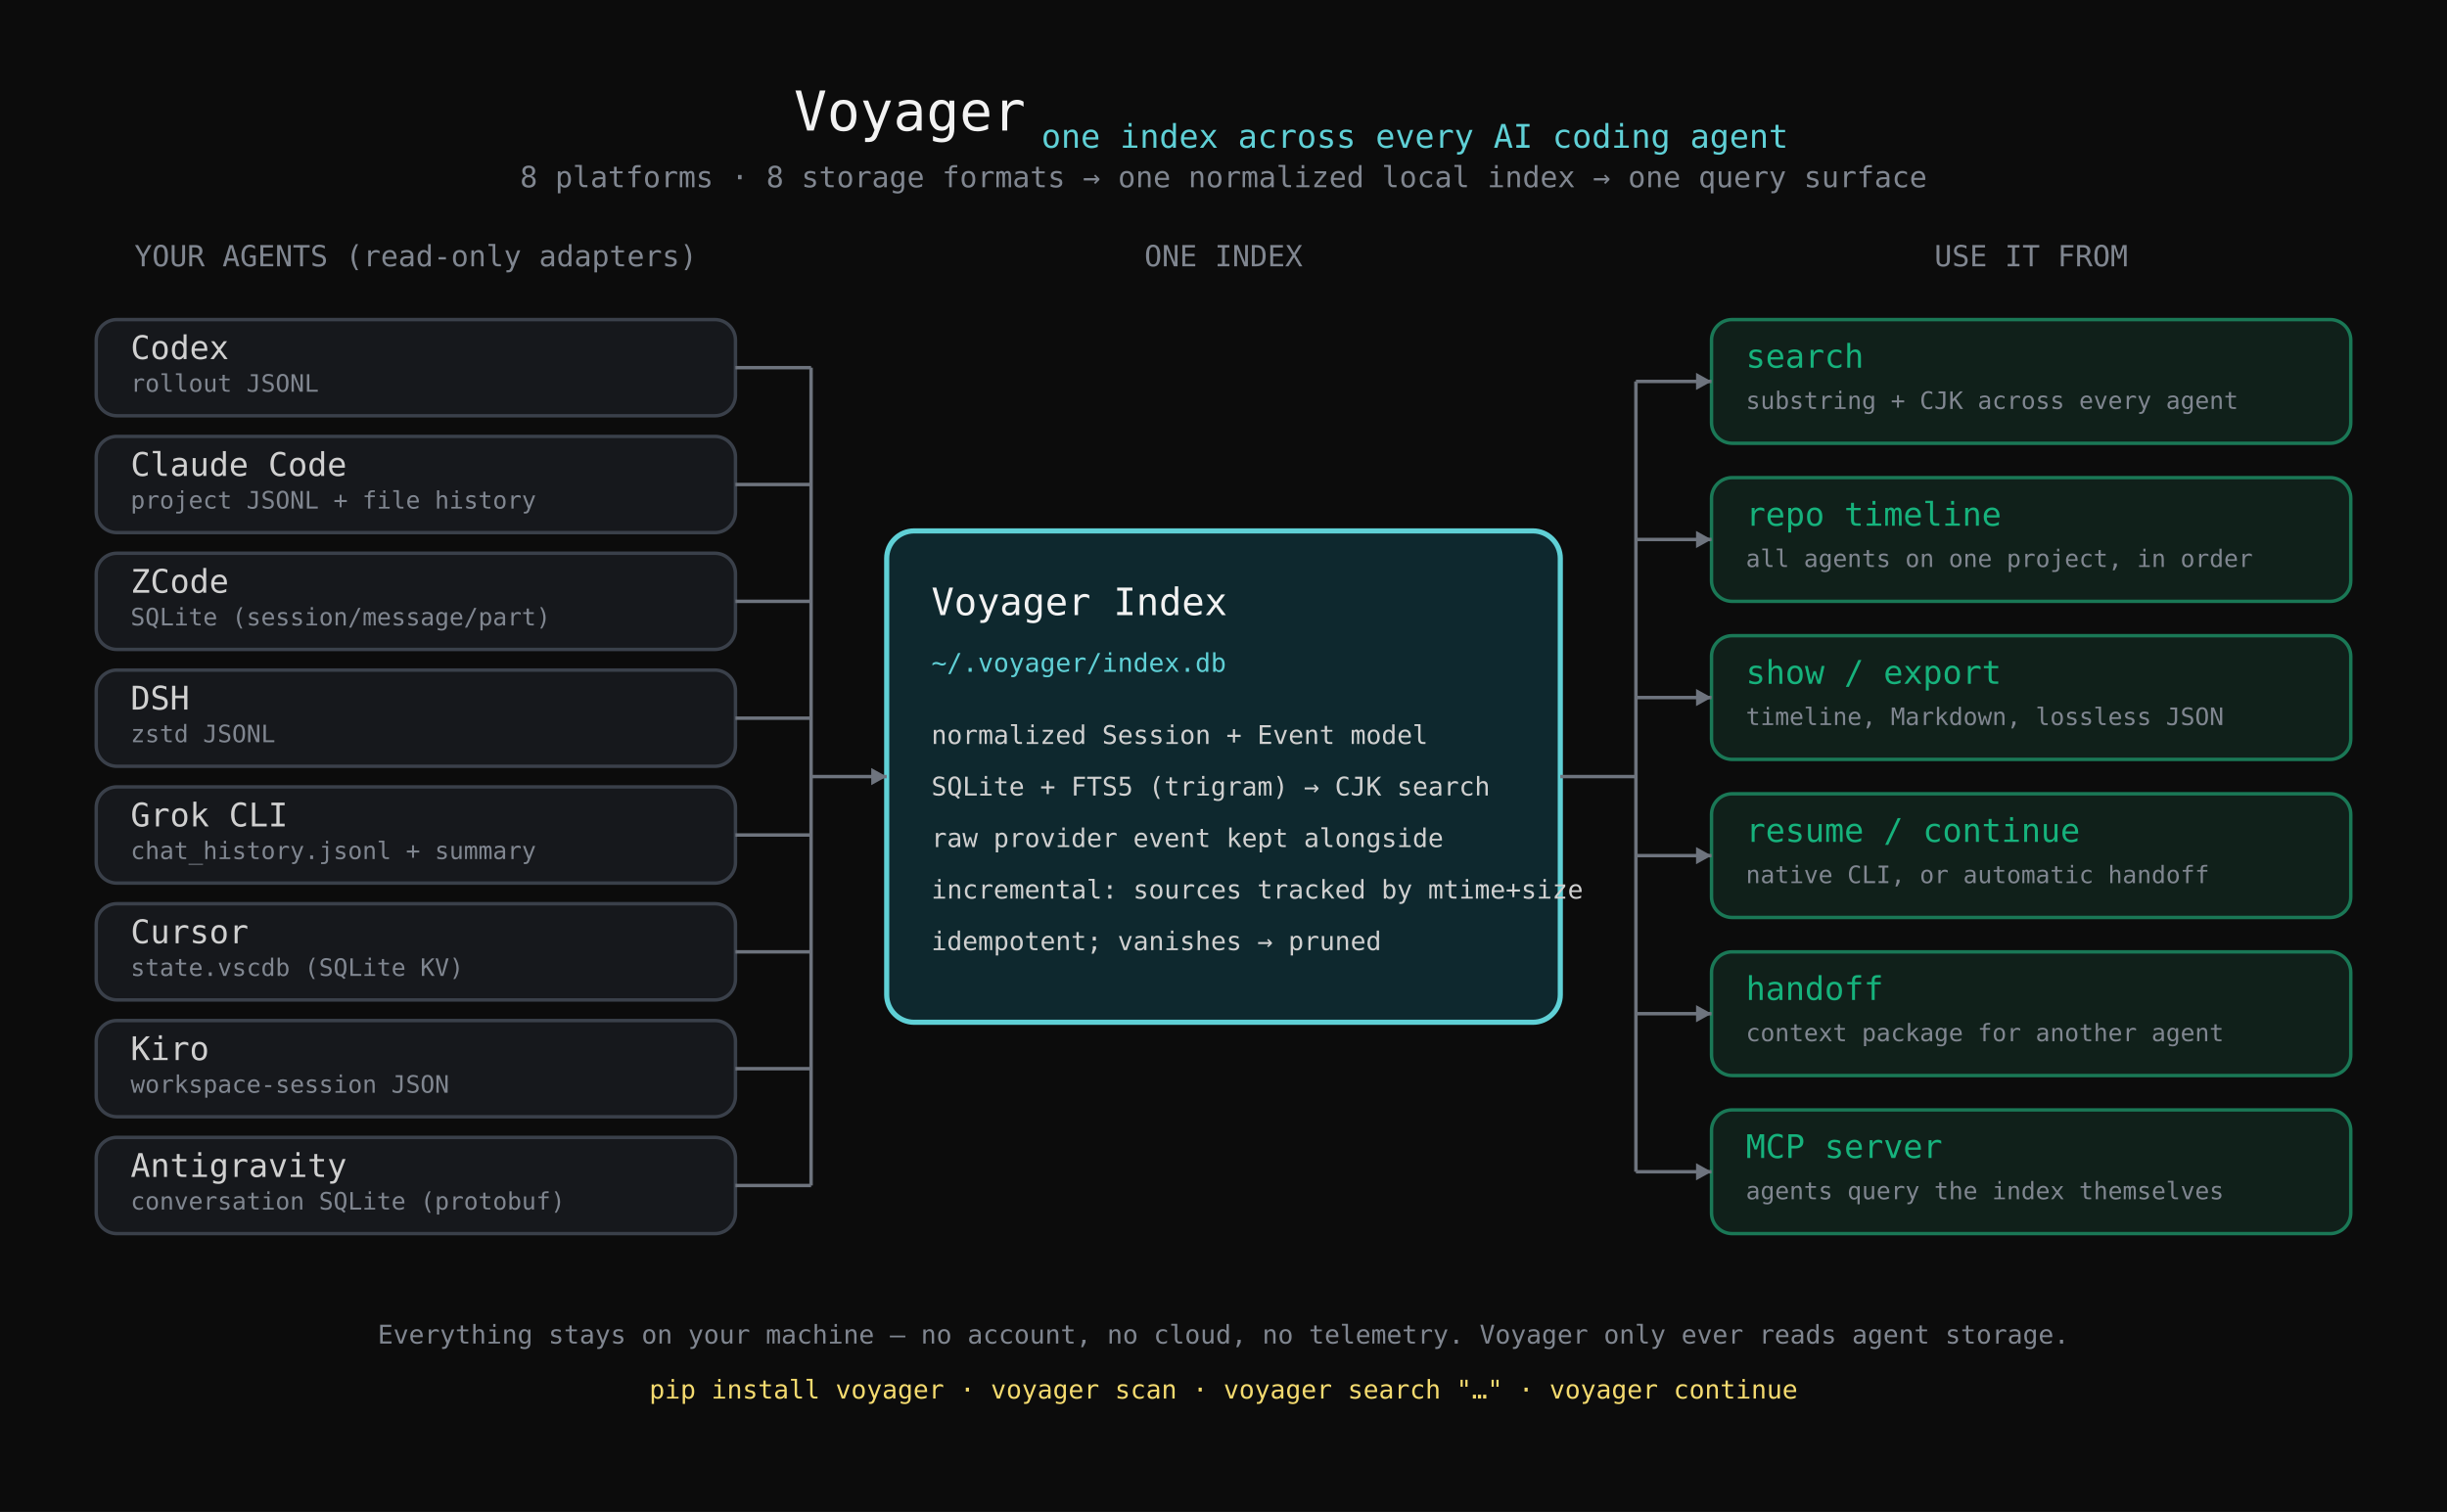
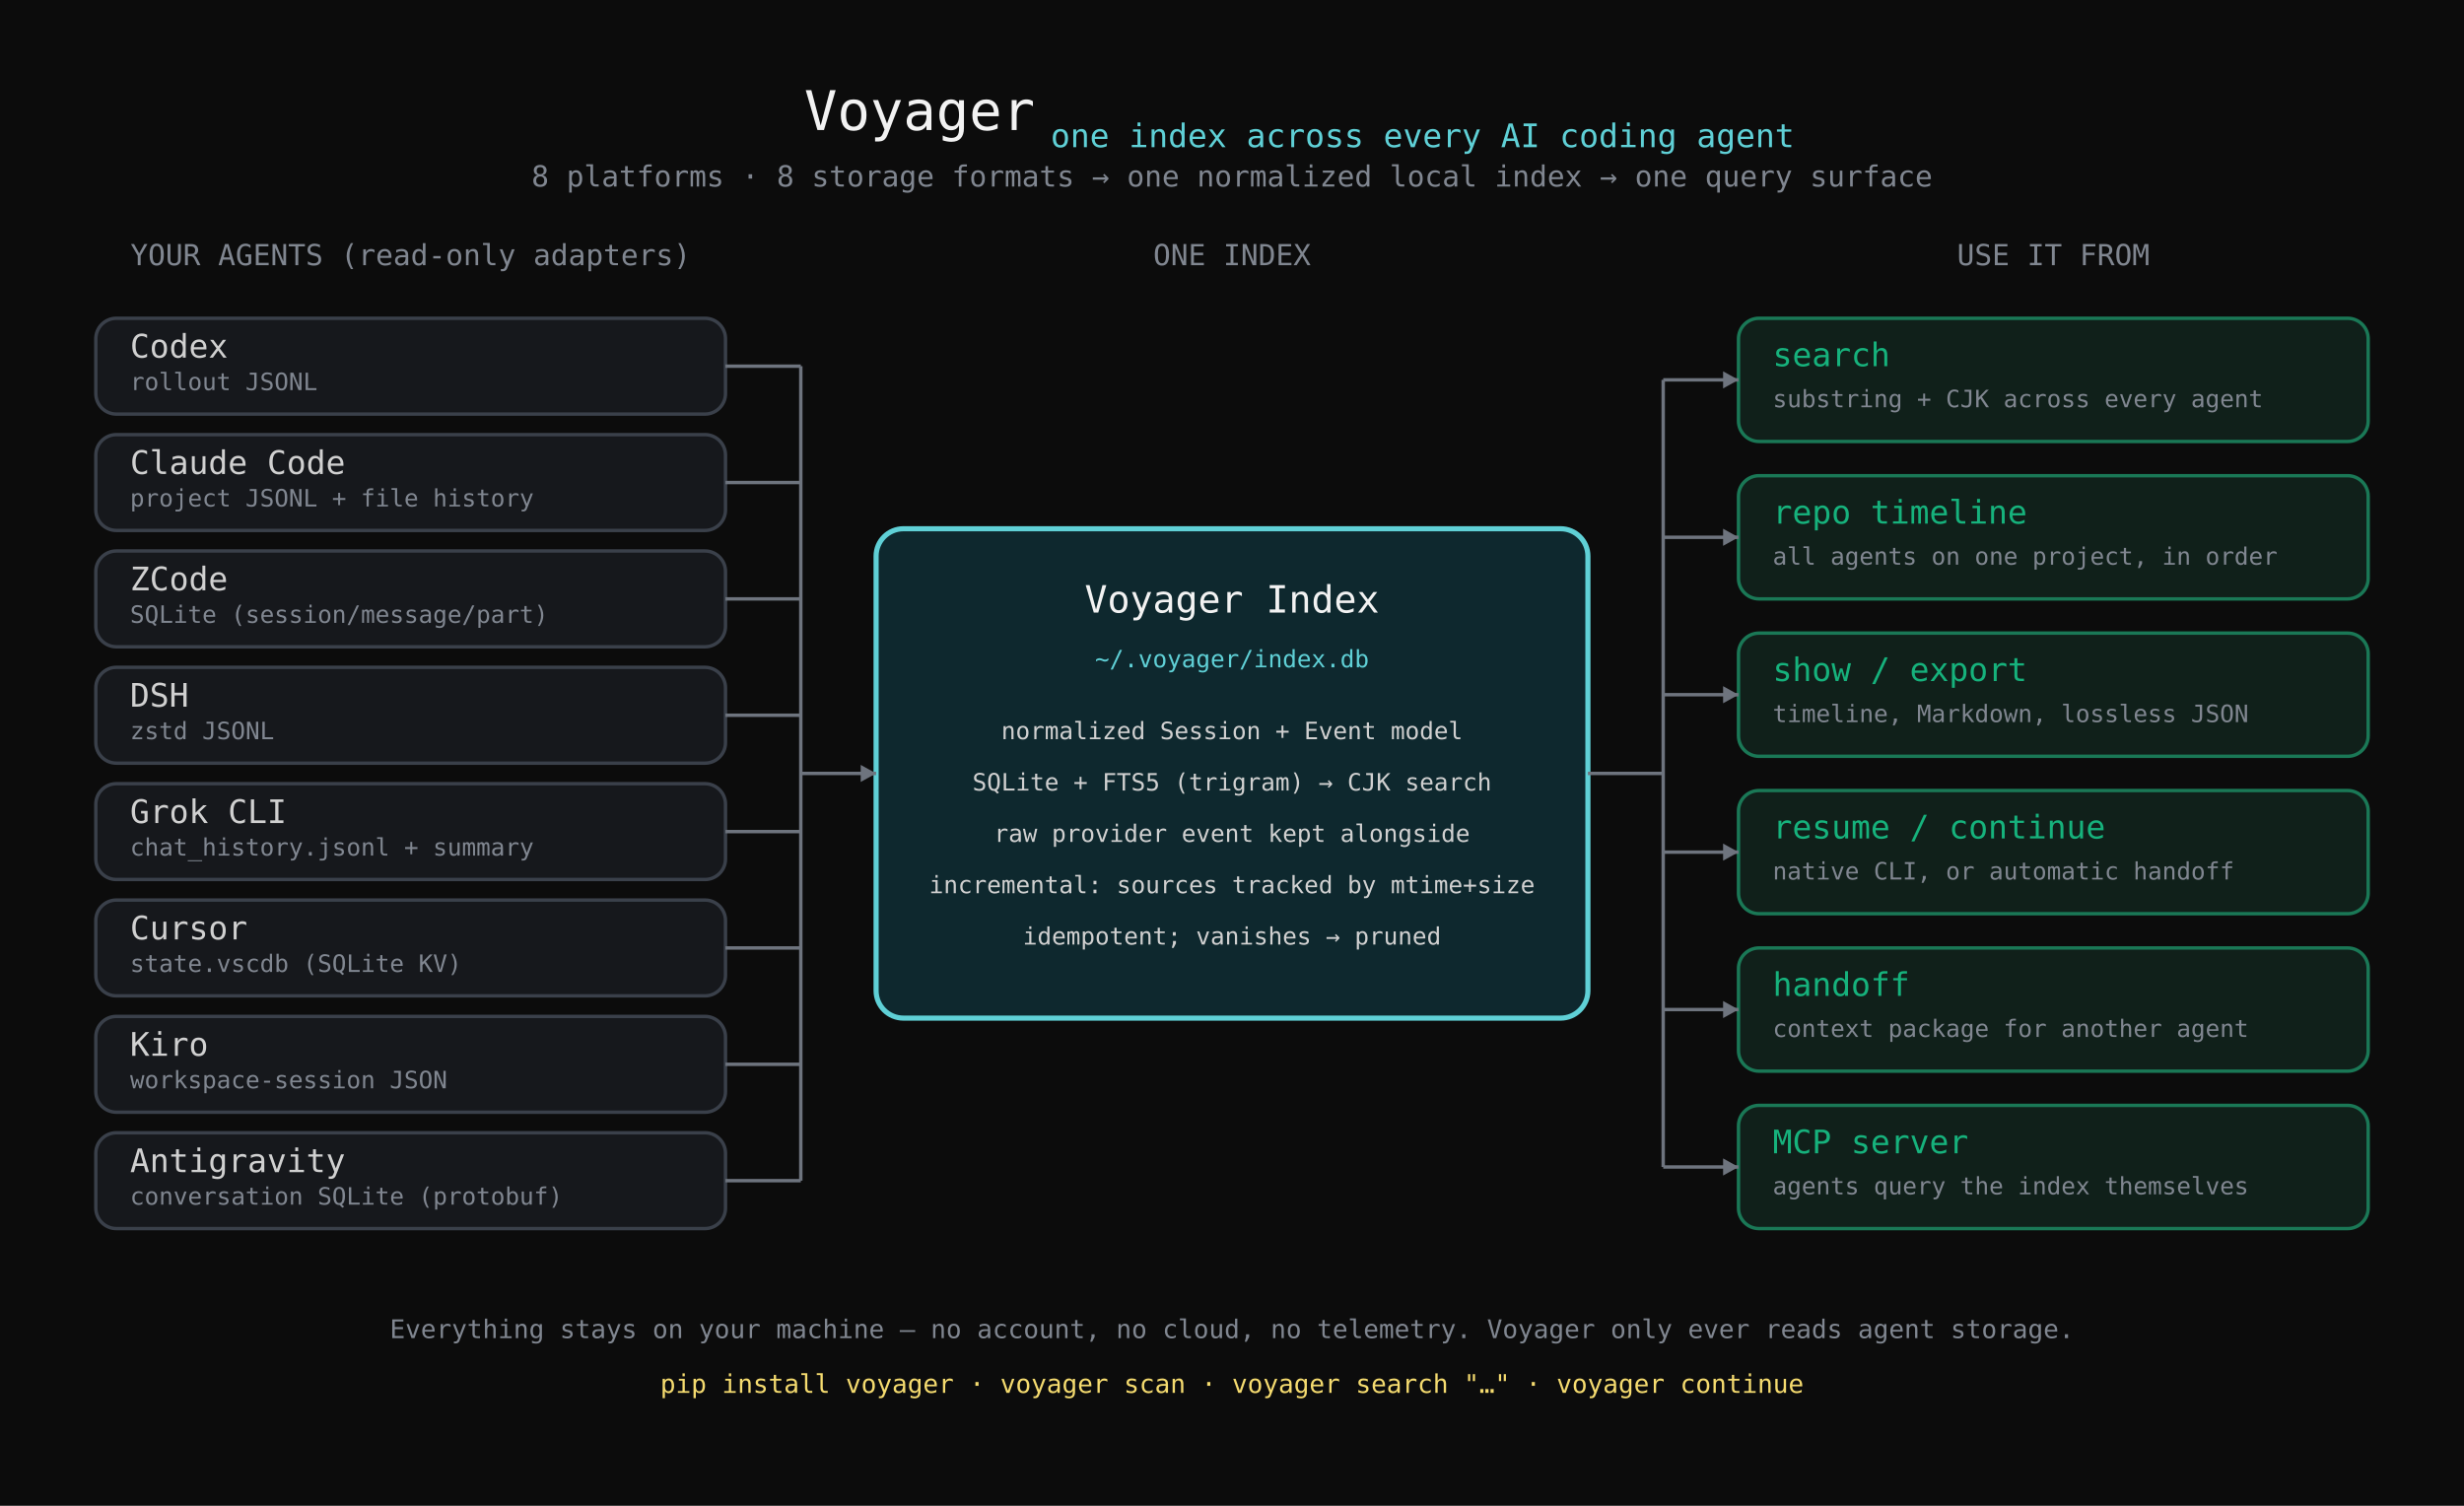
- <svg xmlns="http://www.w3.org/2000/svg" width="1424" height="880" viewBox="0 0 1424 880" shape-rendering="geometricPrecision">
-   <rect width="1424" height="880" fill="#0c0c0c" />
-   <text x="462.0" y="76" font-family="Consolas, 'DejaVu Sans Mono', Menlo, 'Courier New', monospace" font-size="32" text-anchor="start" fill="#f2f2f2">Voyager</text>
-   <text x="606.0" y="86" font-family="Consolas, 'DejaVu Sans Mono', Menlo, 'Courier New', monospace" font-size="19" text-anchor="start" fill="#5fd0d6">one index across every AI coding agent</text>
-   <text x="712.0" y="109" font-family="Consolas, 'DejaVu Sans Mono', Menlo, 'Courier New', monospace" font-size="17" text-anchor="middle" fill="#808690">8 platforms · 8 storage formats  →  one normalized local index  →  one query surface</text>
-   <text x="242.0" y="155" font-family="Consolas, 'DejaVu Sans Mono', Menlo, 'Courier New', monospace" font-size="17" text-anchor="middle" fill="#808690">YOUR AGENTS  (read-only adapters)</text>
-   <text x="712.0" y="155" font-family="Consolas, 'DejaVu Sans Mono', Menlo, 'Courier New', monospace" font-size="17" text-anchor="middle" fill="#808690">ONE INDEX</text>
-   <text x="1182.0" y="155" font-family="Consolas, 'DejaVu Sans Mono', Menlo, 'Courier New', monospace" font-size="17" text-anchor="middle" fill="#808690">USE IT FROM</text>
-   <rect x="56" y="186" width="372" height="56" rx="12" fill="#16181c" stroke="#3a404a" stroke-width="2" />
+ <svg xmlns="http://www.w3.org/2000/svg" width="1440" height="880" viewBox="0 0 1440 880" shape-rendering="geometricPrecision">
+   <rect width="1440" height="880" fill="#0c0c0c" />
+   <text x="470.0" y="76" font-family="Consolas, 'DejaVu Sans Mono', Menlo, 'Courier New', monospace" font-size="32" text-anchor="start" fill="#f2f2f2">Voyager</text>
+   <text x="614.0" y="86" font-family="Consolas, 'DejaVu Sans Mono', Menlo, 'Courier New', monospace" font-size="19" text-anchor="start" fill="#5fd0d6">one index across every AI coding agent</text>
+   <text x="720.0" y="109" font-family="Consolas, 'DejaVu Sans Mono', Menlo, 'Courier New', monospace" font-size="17" text-anchor="middle" fill="#808690">8 platforms · 8 storage formats  →  one normalized local index  →  one query surface</text>
+   <text x="240.0" y="155" font-family="Consolas, 'DejaVu Sans Mono', Menlo, 'Courier New', monospace" font-size="17" text-anchor="middle" fill="#808690">YOUR AGENTS  (read-only adapters)</text>
+   <text x="720.0" y="155" font-family="Consolas, 'DejaVu Sans Mono', Menlo, 'Courier New', monospace" font-size="17" text-anchor="middle" fill="#808690">ONE INDEX</text>
+   <text x="1200.0" y="155" font-family="Consolas, 'DejaVu Sans Mono', Menlo, 'Courier New', monospace" font-size="17" text-anchor="middle" fill="#808690">USE IT FROM</text>
+   <rect x="56" y="186" width="368" height="56" rx="12" fill="#16181c" stroke="#3a404a" stroke-width="2" />
  <text x="76" y="209" font-family="Consolas, 'DejaVu Sans Mono', Menlo, 'Courier New', monospace" font-size="19" text-anchor="start" fill="#d0d0d0">Codex</text>
  <text x="76" y="228" font-family="Consolas, 'DejaVu Sans Mono', Menlo, 'Courier New', monospace" font-size="14" text-anchor="start" fill="#808690">rollout JSONL</text>
-   <rect x="56" y="254" width="372" height="56" rx="12" fill="#16181c" stroke="#3a404a" stroke-width="2" />
+   <rect x="56" y="254" width="368" height="56" rx="12" fill="#16181c" stroke="#3a404a" stroke-width="2" />
  <text x="76" y="277" font-family="Consolas, 'DejaVu Sans Mono', Menlo, 'Courier New', monospace" font-size="19" text-anchor="start" fill="#d0d0d0">Claude Code</text>
  <text x="76" y="296" font-family="Consolas, 'DejaVu Sans Mono', Menlo, 'Courier New', monospace" font-size="14" text-anchor="start" fill="#808690">project JSONL + file history</text>
-   <rect x="56" y="322" width="372" height="56" rx="12" fill="#16181c" stroke="#3a404a" stroke-width="2" />
+   <rect x="56" y="322" width="368" height="56" rx="12" fill="#16181c" stroke="#3a404a" stroke-width="2" />
  <text x="76" y="345" font-family="Consolas, 'DejaVu Sans Mono', Menlo, 'Courier New', monospace" font-size="19" text-anchor="start" fill="#d0d0d0">ZCode</text>
  <text x="76" y="364" font-family="Consolas, 'DejaVu Sans Mono', Menlo, 'Courier New', monospace" font-size="14" text-anchor="start" fill="#808690">SQLite (session/message/part)</text>
-   <rect x="56" y="390" width="372" height="56" rx="12" fill="#16181c" stroke="#3a404a" stroke-width="2" />
+   <rect x="56" y="390" width="368" height="56" rx="12" fill="#16181c" stroke="#3a404a" stroke-width="2" />
  <text x="76" y="413" font-family="Consolas, 'DejaVu Sans Mono', Menlo, 'Courier New', monospace" font-size="19" text-anchor="start" fill="#d0d0d0">DSH</text>
  <text x="76" y="432" font-family="Consolas, 'DejaVu Sans Mono', Menlo, 'Courier New', monospace" font-size="14" text-anchor="start" fill="#808690">zstd JSONL</text>
-   <rect x="56" y="458" width="372" height="56" rx="12" fill="#16181c" stroke="#3a404a" stroke-width="2" />
+   <rect x="56" y="458" width="368" height="56" rx="12" fill="#16181c" stroke="#3a404a" stroke-width="2" />
  <text x="76" y="481" font-family="Consolas, 'DejaVu Sans Mono', Menlo, 'Courier New', monospace" font-size="19" text-anchor="start" fill="#d0d0d0">Grok CLI</text>
  <text x="76" y="500" font-family="Consolas, 'DejaVu Sans Mono', Menlo, 'Courier New', monospace" font-size="14" text-anchor="start" fill="#808690">chat_history.jsonl + summary</text>
-   <rect x="56" y="526" width="372" height="56" rx="12" fill="#16181c" stroke="#3a404a" stroke-width="2" />
+   <rect x="56" y="526" width="368" height="56" rx="12" fill="#16181c" stroke="#3a404a" stroke-width="2" />
  <text x="76" y="549" font-family="Consolas, 'DejaVu Sans Mono', Menlo, 'Courier New', monospace" font-size="19" text-anchor="start" fill="#d0d0d0">Cursor</text>
  <text x="76" y="568" font-family="Consolas, 'DejaVu Sans Mono', Menlo, 'Courier New', monospace" font-size="14" text-anchor="start" fill="#808690">state.vscdb (SQLite KV)</text>
-   <rect x="56" y="594" width="372" height="56" rx="12" fill="#16181c" stroke="#3a404a" stroke-width="2" />
+   <rect x="56" y="594" width="368" height="56" rx="12" fill="#16181c" stroke="#3a404a" stroke-width="2" />
  <text x="76" y="617" font-family="Consolas, 'DejaVu Sans Mono', Menlo, 'Courier New', monospace" font-size="19" text-anchor="start" fill="#d0d0d0">Kiro</text>
  <text x="76" y="636" font-family="Consolas, 'DejaVu Sans Mono', Menlo, 'Courier New', monospace" font-size="14" text-anchor="start" fill="#808690">workspace-session JSON</text>
-   <rect x="56" y="662" width="372" height="56" rx="12" fill="#16181c" stroke="#3a404a" stroke-width="2" />
+   <rect x="56" y="662" width="368" height="56" rx="12" fill="#16181c" stroke="#3a404a" stroke-width="2" />
  <text x="76" y="685" font-family="Consolas, 'DejaVu Sans Mono', Menlo, 'Courier New', monospace" font-size="19" text-anchor="start" fill="#d0d0d0">Antigravity</text>
  <text x="76" y="704" font-family="Consolas, 'DejaVu Sans Mono', Menlo, 'Courier New', monospace" font-size="14" text-anchor="start" fill="#808690">conversation SQLite (protobuf)</text>
-   <rect x="516" y="309" width="392" height="286" rx="16" fill="#0e282e" stroke="#5fd0d6" stroke-width="3" />
-   <text x="542" y="358" font-family="Consolas, 'DejaVu Sans Mono', Menlo, 'Courier New', monospace" font-size="22" text-anchor="start" fill="#f2f2f2">Voyager Index</text>
-   <text x="542" y="391" font-family="Consolas, 'DejaVu Sans Mono', Menlo, 'Courier New', monospace" font-size="15" text-anchor="start" fill="#5fd0d6">~/.voyager/index.db</text>
-   <text x="542" y="433" font-family="Consolas, 'DejaVu Sans Mono', Menlo, 'Courier New', monospace" font-size="15" text-anchor="start" fill="#d0d0d0">normalized Session + Event model</text>
-   <text x="542" y="463" font-family="Consolas, 'DejaVu Sans Mono', Menlo, 'Courier New', monospace" font-size="15" text-anchor="start" fill="#d0d0d0">SQLite + FTS5 (trigram) → CJK search</text>
-   <text x="542" y="493" font-family="Consolas, 'DejaVu Sans Mono', Menlo, 'Courier New', monospace" font-size="15" text-anchor="start" fill="#d0d0d0">raw provider event kept alongside</text>
-   <text x="542" y="523" font-family="Consolas, 'DejaVu Sans Mono', Menlo, 'Courier New', monospace" font-size="15" text-anchor="start" fill="#d0d0d0">incremental: sources tracked by mtime+size</text>
-   <text x="542" y="553" font-family="Consolas, 'DejaVu Sans Mono', Menlo, 'Courier New', monospace" font-size="15" text-anchor="start" fill="#d0d0d0">idempotent; vanishes → pruned</text>
-   <rect x="996" y="186" width="372" height="72" rx="12" fill="#10201a" stroke="#1a7856" stroke-width="2" />
-   <text x="1016" y="214" font-family="Consolas, 'DejaVu Sans Mono', Menlo, 'Courier New', monospace" font-size="19" text-anchor="start" fill="#16b27c">search</text>
-   <text x="1016" y="238" font-family="Consolas, 'DejaVu Sans Mono', Menlo, 'Courier New', monospace" font-size="14" text-anchor="start" fill="#808690">substring + CJK across every agent</text>
-   <rect x="996" y="278" width="372" height="72" rx="12" fill="#10201a" stroke="#1a7856" stroke-width="2" />
-   <text x="1016" y="306" font-family="Consolas, 'DejaVu Sans Mono', Menlo, 'Courier New', monospace" font-size="19" text-anchor="start" fill="#16b27c">repo timeline</text>
-   <text x="1016" y="330" font-family="Consolas, 'DejaVu Sans Mono', Menlo, 'Courier New', monospace" font-size="14" text-anchor="start" fill="#808690">all agents on one project, in order</text>
-   <rect x="996" y="370" width="372" height="72" rx="12" fill="#10201a" stroke="#1a7856" stroke-width="2" />
-   <text x="1016" y="398" font-family="Consolas, 'DejaVu Sans Mono', Menlo, 'Courier New', monospace" font-size="19" text-anchor="start" fill="#16b27c">show / export</text>
-   <text x="1016" y="422" font-family="Consolas, 'DejaVu Sans Mono', Menlo, 'Courier New', monospace" font-size="14" text-anchor="start" fill="#808690">timeline, Markdown, lossless JSON</text>
-   <rect x="996" y="462" width="372" height="72" rx="12" fill="#10201a" stroke="#1a7856" stroke-width="2" />
-   <text x="1016" y="490" font-family="Consolas, 'DejaVu Sans Mono', Menlo, 'Courier New', monospace" font-size="19" text-anchor="start" fill="#16b27c">resume / continue</text>
-   <text x="1016" y="514" font-family="Consolas, 'DejaVu Sans Mono', Menlo, 'Courier New', monospace" font-size="14" text-anchor="start" fill="#808690">native CLI, or automatic handoff</text>
-   <rect x="996" y="554" width="372" height="72" rx="12" fill="#10201a" stroke="#1a7856" stroke-width="2" />
-   <text x="1016" y="582" font-family="Consolas, 'DejaVu Sans Mono', Menlo, 'Courier New', monospace" font-size="19" text-anchor="start" fill="#16b27c">handoff</text>
-   <text x="1016" y="606" font-family="Consolas, 'DejaVu Sans Mono', Menlo, 'Courier New', monospace" font-size="14" text-anchor="start" fill="#808690">context package for another agent</text>
-   <rect x="996" y="646" width="372" height="72" rx="12" fill="#10201a" stroke="#1a7856" stroke-width="2" />
-   <text x="1016" y="674" font-family="Consolas, 'DejaVu Sans Mono', Menlo, 'Courier New', monospace" font-size="19" text-anchor="start" fill="#16b27c">MCP server</text>
-   <text x="1016" y="698" font-family="Consolas, 'DejaVu Sans Mono', Menlo, 'Courier New', monospace" font-size="14" text-anchor="start" fill="#808690">agents query the index themselves</text>
-   <line x1="472" y1="214" x2="472" y2="690" stroke="#6e747e" stroke-width="2" />
-   <line x1="428" y1="214" x2="472" y2="214" stroke="#6e747e" stroke-width="2" />
-   <line x1="428" y1="282" x2="472" y2="282" stroke="#6e747e" stroke-width="2" />
-   <line x1="428" y1="350" x2="472" y2="350" stroke="#6e747e" stroke-width="2" />
-   <line x1="428" y1="418" x2="472" y2="418" stroke="#6e747e" stroke-width="2" />
-   <line x1="428" y1="486" x2="472" y2="486" stroke="#6e747e" stroke-width="2" />
-   <line x1="428" y1="554" x2="472" y2="554" stroke="#6e747e" stroke-width="2" />
-   <line x1="428" y1="622" x2="472" y2="622" stroke="#6e747e" stroke-width="2" />
-   <line x1="428" y1="690" x2="472" y2="690" stroke="#6e747e" stroke-width="2" />
-   <line x1="472" y1="452" x2="516" y2="452" stroke="#6e747e" stroke-width="2" />
-   <polygon points="516,452 507,447 507,457" fill="#6e747e" />
-   <line x1="952" y1="222" x2="952" y2="682" stroke="#6e747e" stroke-width="2" />
-   <line x1="908" y1="452" x2="952" y2="452" stroke="#6e747e" stroke-width="2" />
-   <line x1="952" y1="222" x2="996" y2="222" stroke="#6e747e" stroke-width="2" />
-   <polygon points="996,222 987,217 987,227" fill="#6e747e" />
-   <line x1="952" y1="314" x2="996" y2="314" stroke="#6e747e" stroke-width="2" />
-   <polygon points="996,314 987,309 987,319" fill="#6e747e" />
-   <line x1="952" y1="406" x2="996" y2="406" stroke="#6e747e" stroke-width="2" />
-   <polygon points="996,406 987,401 987,411" fill="#6e747e" />
-   <line x1="952" y1="498" x2="996" y2="498" stroke="#6e747e" stroke-width="2" />
-   <polygon points="996,498 987,493 987,503" fill="#6e747e" />
-   <line x1="952" y1="590" x2="996" y2="590" stroke="#6e747e" stroke-width="2" />
-   <polygon points="996,590 987,585 987,595" fill="#6e747e" />
-   <line x1="952" y1="682" x2="996" y2="682" stroke="#6e747e" stroke-width="2" />
-   <polygon points="996,682 987,677 987,687" fill="#6e747e" />
-   <text x="712.0" y="782" font-family="Consolas, 'DejaVu Sans Mono', Menlo, 'Courier New', monospace" font-size="15" text-anchor="middle" fill="#808690">Everything stays on your machine — no account, no cloud, no telemetry. Voyager only ever reads agent storage.</text>
-   <text x="712.0" y="814" font-family="Consolas, 'DejaVu Sans Mono', Menlo, 'Courier New', monospace" font-size="15" text-anchor="middle" fill="#f5db6f">pip install voyager  ·  voyager scan  ·  voyager search "…"  ·  voyager continue</text>
+   <rect x="512" y="309" width="416" height="286" rx="16" fill="#0e282e" stroke="#5fd0d6" stroke-width="3" />
+   <text x="720.0" y="358" font-family="Consolas, 'DejaVu Sans Mono', Menlo, 'Courier New', monospace" font-size="22" text-anchor="middle" fill="#f2f2f2">Voyager Index</text>
+   <text x="720.0" y="390" font-family="Consolas, 'DejaVu Sans Mono', Menlo, 'Courier New', monospace" font-size="14" text-anchor="middle" fill="#5fd0d6">~/.voyager/index.db</text>
+   <text x="720.0" y="432" font-family="Consolas, 'DejaVu Sans Mono', Menlo, 'Courier New', monospace" font-size="14" text-anchor="middle" fill="#d0d0d0">normalized Session + Event model</text>
+   <text x="720.0" y="462" font-family="Consolas, 'DejaVu Sans Mono', Menlo, 'Courier New', monospace" font-size="14" text-anchor="middle" fill="#d0d0d0">SQLite + FTS5 (trigram) → CJK search</text>
+   <text x="720.0" y="492" font-family="Consolas, 'DejaVu Sans Mono', Menlo, 'Courier New', monospace" font-size="14" text-anchor="middle" fill="#d0d0d0">raw provider event kept alongside</text>
+   <text x="720.0" y="522" font-family="Consolas, 'DejaVu Sans Mono', Menlo, 'Courier New', monospace" font-size="14" text-anchor="middle" fill="#d0d0d0">incremental: sources tracked by mtime+size</text>
+   <text x="720.0" y="552" font-family="Consolas, 'DejaVu Sans Mono', Menlo, 'Courier New', monospace" font-size="14" text-anchor="middle" fill="#d0d0d0">idempotent; vanishes → pruned</text>
+   <rect x="1016" y="186" width="368" height="72" rx="12" fill="#10201a" stroke="#1a7856" stroke-width="2" />
+   <text x="1036" y="214" font-family="Consolas, 'DejaVu Sans Mono', Menlo, 'Courier New', monospace" font-size="19" text-anchor="start" fill="#16b27c">search</text>
+   <text x="1036" y="238" font-family="Consolas, 'DejaVu Sans Mono', Menlo, 'Courier New', monospace" font-size="14" text-anchor="start" fill="#808690">substring + CJK across every agent</text>
+   <rect x="1016" y="278" width="368" height="72" rx="12" fill="#10201a" stroke="#1a7856" stroke-width="2" />
+   <text x="1036" y="306" font-family="Consolas, 'DejaVu Sans Mono', Menlo, 'Courier New', monospace" font-size="19" text-anchor="start" fill="#16b27c">repo timeline</text>
+   <text x="1036" y="330" font-family="Consolas, 'DejaVu Sans Mono', Menlo, 'Courier New', monospace" font-size="14" text-anchor="start" fill="#808690">all agents on one project, in order</text>
+   <rect x="1016" y="370" width="368" height="72" rx="12" fill="#10201a" stroke="#1a7856" stroke-width="2" />
+   <text x="1036" y="398" font-family="Consolas, 'DejaVu Sans Mono', Menlo, 'Courier New', monospace" font-size="19" text-anchor="start" fill="#16b27c">show / export</text>
+   <text x="1036" y="422" font-family="Consolas, 'DejaVu Sans Mono', Menlo, 'Courier New', monospace" font-size="14" text-anchor="start" fill="#808690">timeline, Markdown, lossless JSON</text>
+   <rect x="1016" y="462" width="368" height="72" rx="12" fill="#10201a" stroke="#1a7856" stroke-width="2" />
+   <text x="1036" y="490" font-family="Consolas, 'DejaVu Sans Mono', Menlo, 'Courier New', monospace" font-size="19" text-anchor="start" fill="#16b27c">resume / continue</text>
+   <text x="1036" y="514" font-family="Consolas, 'DejaVu Sans Mono', Menlo, 'Courier New', monospace" font-size="14" text-anchor="start" fill="#808690">native CLI, or automatic handoff</text>
+   <rect x="1016" y="554" width="368" height="72" rx="12" fill="#10201a" stroke="#1a7856" stroke-width="2" />
+   <text x="1036" y="582" font-family="Consolas, 'DejaVu Sans Mono', Menlo, 'Courier New', monospace" font-size="19" text-anchor="start" fill="#16b27c">handoff</text>
+   <text x="1036" y="606" font-family="Consolas, 'DejaVu Sans Mono', Menlo, 'Courier New', monospace" font-size="14" text-anchor="start" fill="#808690">context package for another agent</text>
+   <rect x="1016" y="646" width="368" height="72" rx="12" fill="#10201a" stroke="#1a7856" stroke-width="2" />
+   <text x="1036" y="674" font-family="Consolas, 'DejaVu Sans Mono', Menlo, 'Courier New', monospace" font-size="19" text-anchor="start" fill="#16b27c">MCP server</text>
+   <text x="1036" y="698" font-family="Consolas, 'DejaVu Sans Mono', Menlo, 'Courier New', monospace" font-size="14" text-anchor="start" fill="#808690">agents query the index themselves</text>
+   <line x1="468" y1="214" x2="468" y2="690" stroke="#6e747e" stroke-width="2" />
+   <line x1="424" y1="214" x2="468" y2="214" stroke="#6e747e" stroke-width="2" />
+   <line x1="424" y1="282" x2="468" y2="282" stroke="#6e747e" stroke-width="2" />
+   <line x1="424" y1="350" x2="468" y2="350" stroke="#6e747e" stroke-width="2" />
+   <line x1="424" y1="418" x2="468" y2="418" stroke="#6e747e" stroke-width="2" />
+   <line x1="424" y1="486" x2="468" y2="486" stroke="#6e747e" stroke-width="2" />
+   <line x1="424" y1="554" x2="468" y2="554" stroke="#6e747e" stroke-width="2" />
+   <line x1="424" y1="622" x2="468" y2="622" stroke="#6e747e" stroke-width="2" />
+   <line x1="424" y1="690" x2="468" y2="690" stroke="#6e747e" stroke-width="2" />
+   <line x1="468" y1="452" x2="512" y2="452" stroke="#6e747e" stroke-width="2" />
+   <polygon points="512,452 503,447 503,457" fill="#6e747e" />
+   <line x1="972" y1="222" x2="972" y2="682" stroke="#6e747e" stroke-width="2" />
+   <line x1="928" y1="452" x2="972" y2="452" stroke="#6e747e" stroke-width="2" />
+   <line x1="972" y1="222" x2="1016" y2="222" stroke="#6e747e" stroke-width="2" />
+   <polygon points="1016,222 1007,217 1007,227" fill="#6e747e" />
+   <line x1="972" y1="314" x2="1016" y2="314" stroke="#6e747e" stroke-width="2" />
+   <polygon points="1016,314 1007,309 1007,319" fill="#6e747e" />
+   <line x1="972" y1="406" x2="1016" y2="406" stroke="#6e747e" stroke-width="2" />
+   <polygon points="1016,406 1007,401 1007,411" fill="#6e747e" />
+   <line x1="972" y1="498" x2="1016" y2="498" stroke="#6e747e" stroke-width="2" />
+   <polygon points="1016,498 1007,493 1007,503" fill="#6e747e" />
+   <line x1="972" y1="590" x2="1016" y2="590" stroke="#6e747e" stroke-width="2" />
+   <polygon points="1016,590 1007,585 1007,595" fill="#6e747e" />
+   <line x1="972" y1="682" x2="1016" y2="682" stroke="#6e747e" stroke-width="2" />
+   <polygon points="1016,682 1007,677 1007,687" fill="#6e747e" />
+   <text x="720.0" y="782" font-family="Consolas, 'DejaVu Sans Mono', Menlo, 'Courier New', monospace" font-size="15" text-anchor="middle" fill="#808690">Everything stays on your machine — no account, no cloud, no telemetry. Voyager only ever reads agent storage.</text>
+   <text x="720.0" y="814" font-family="Consolas, 'DejaVu Sans Mono', Menlo, 'Courier New', monospace" font-size="15" text-anchor="middle" fill="#f5db6f">pip install voyager  ·  voyager scan  ·  voyager search "…"  ·  voyager continue</text>
</svg>
